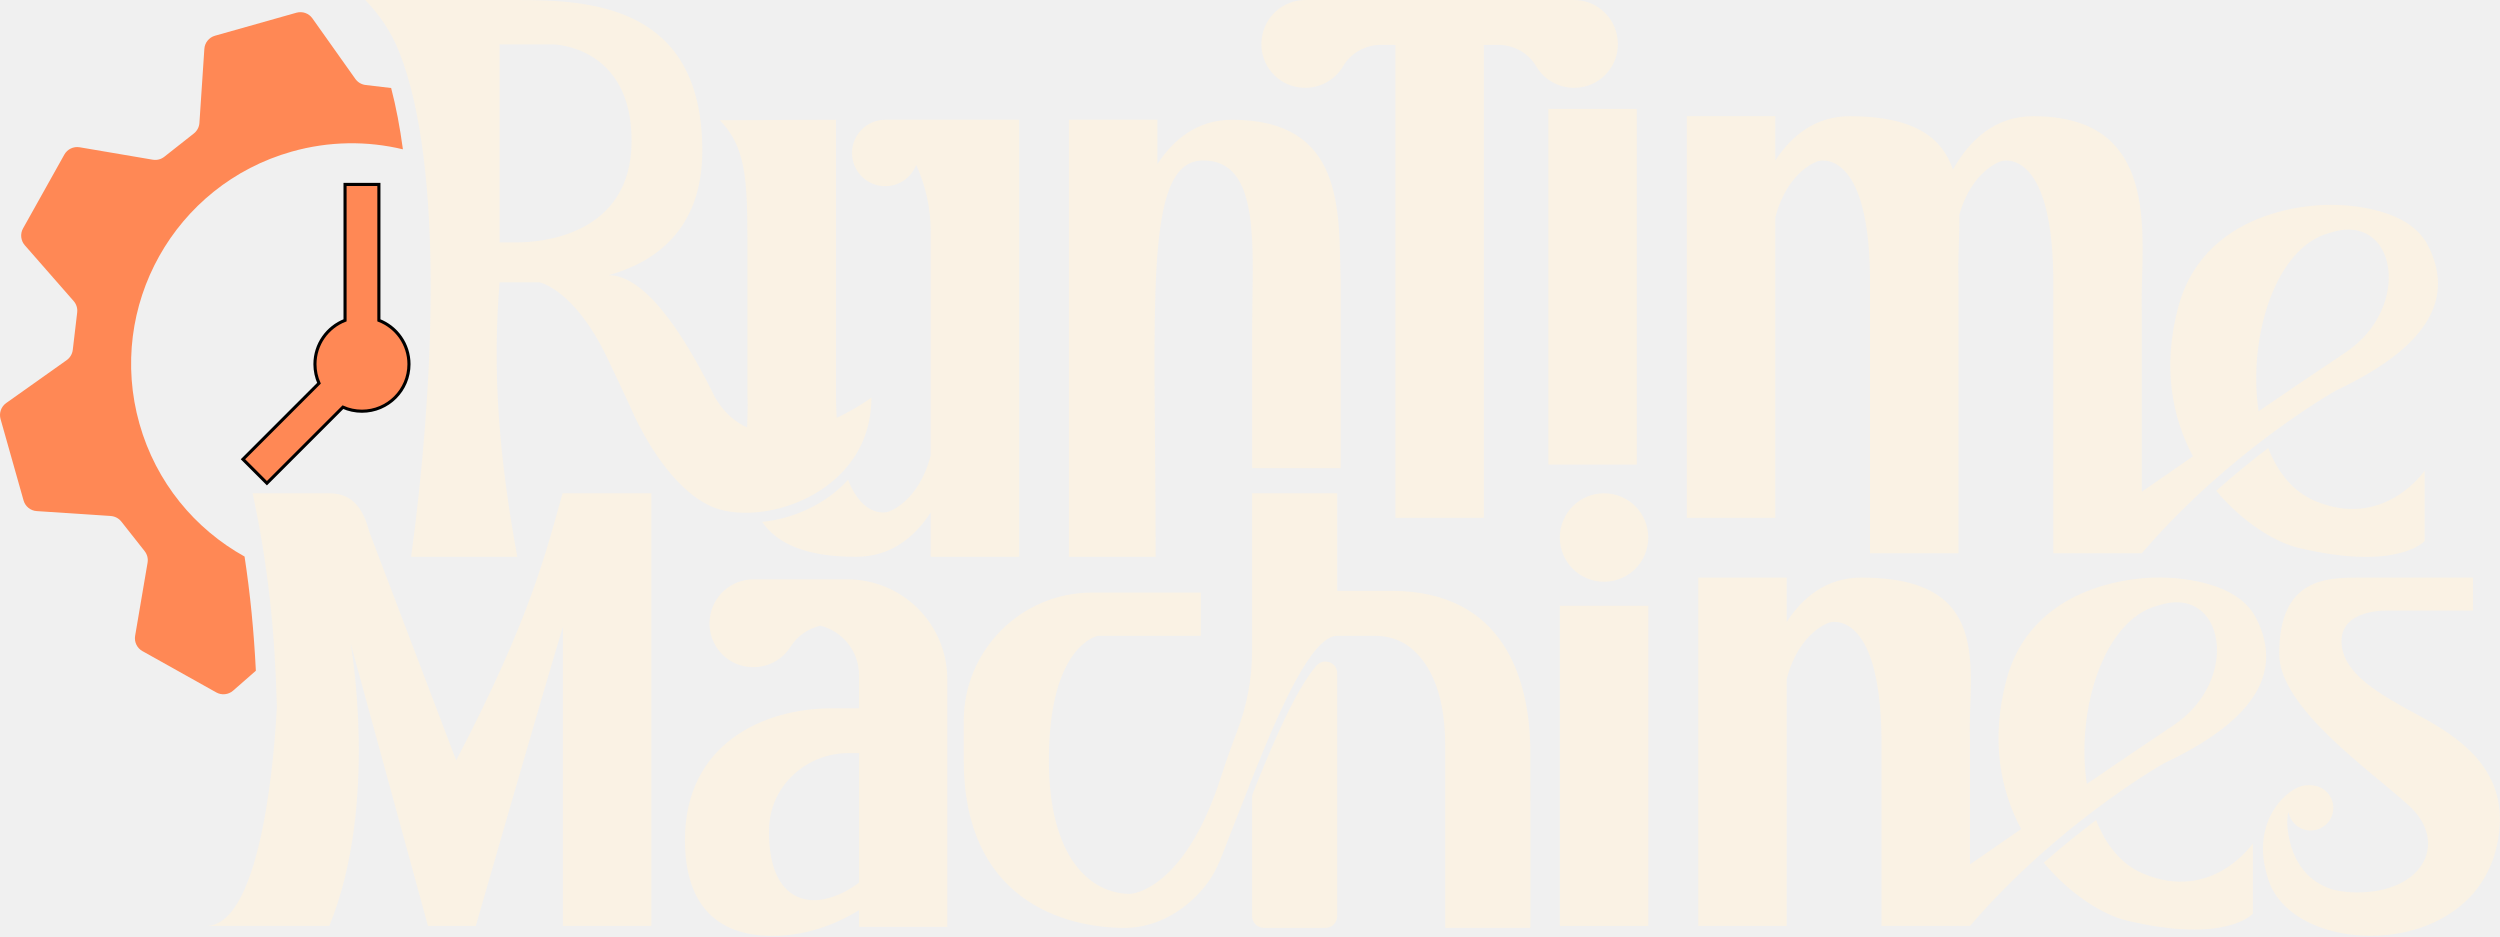
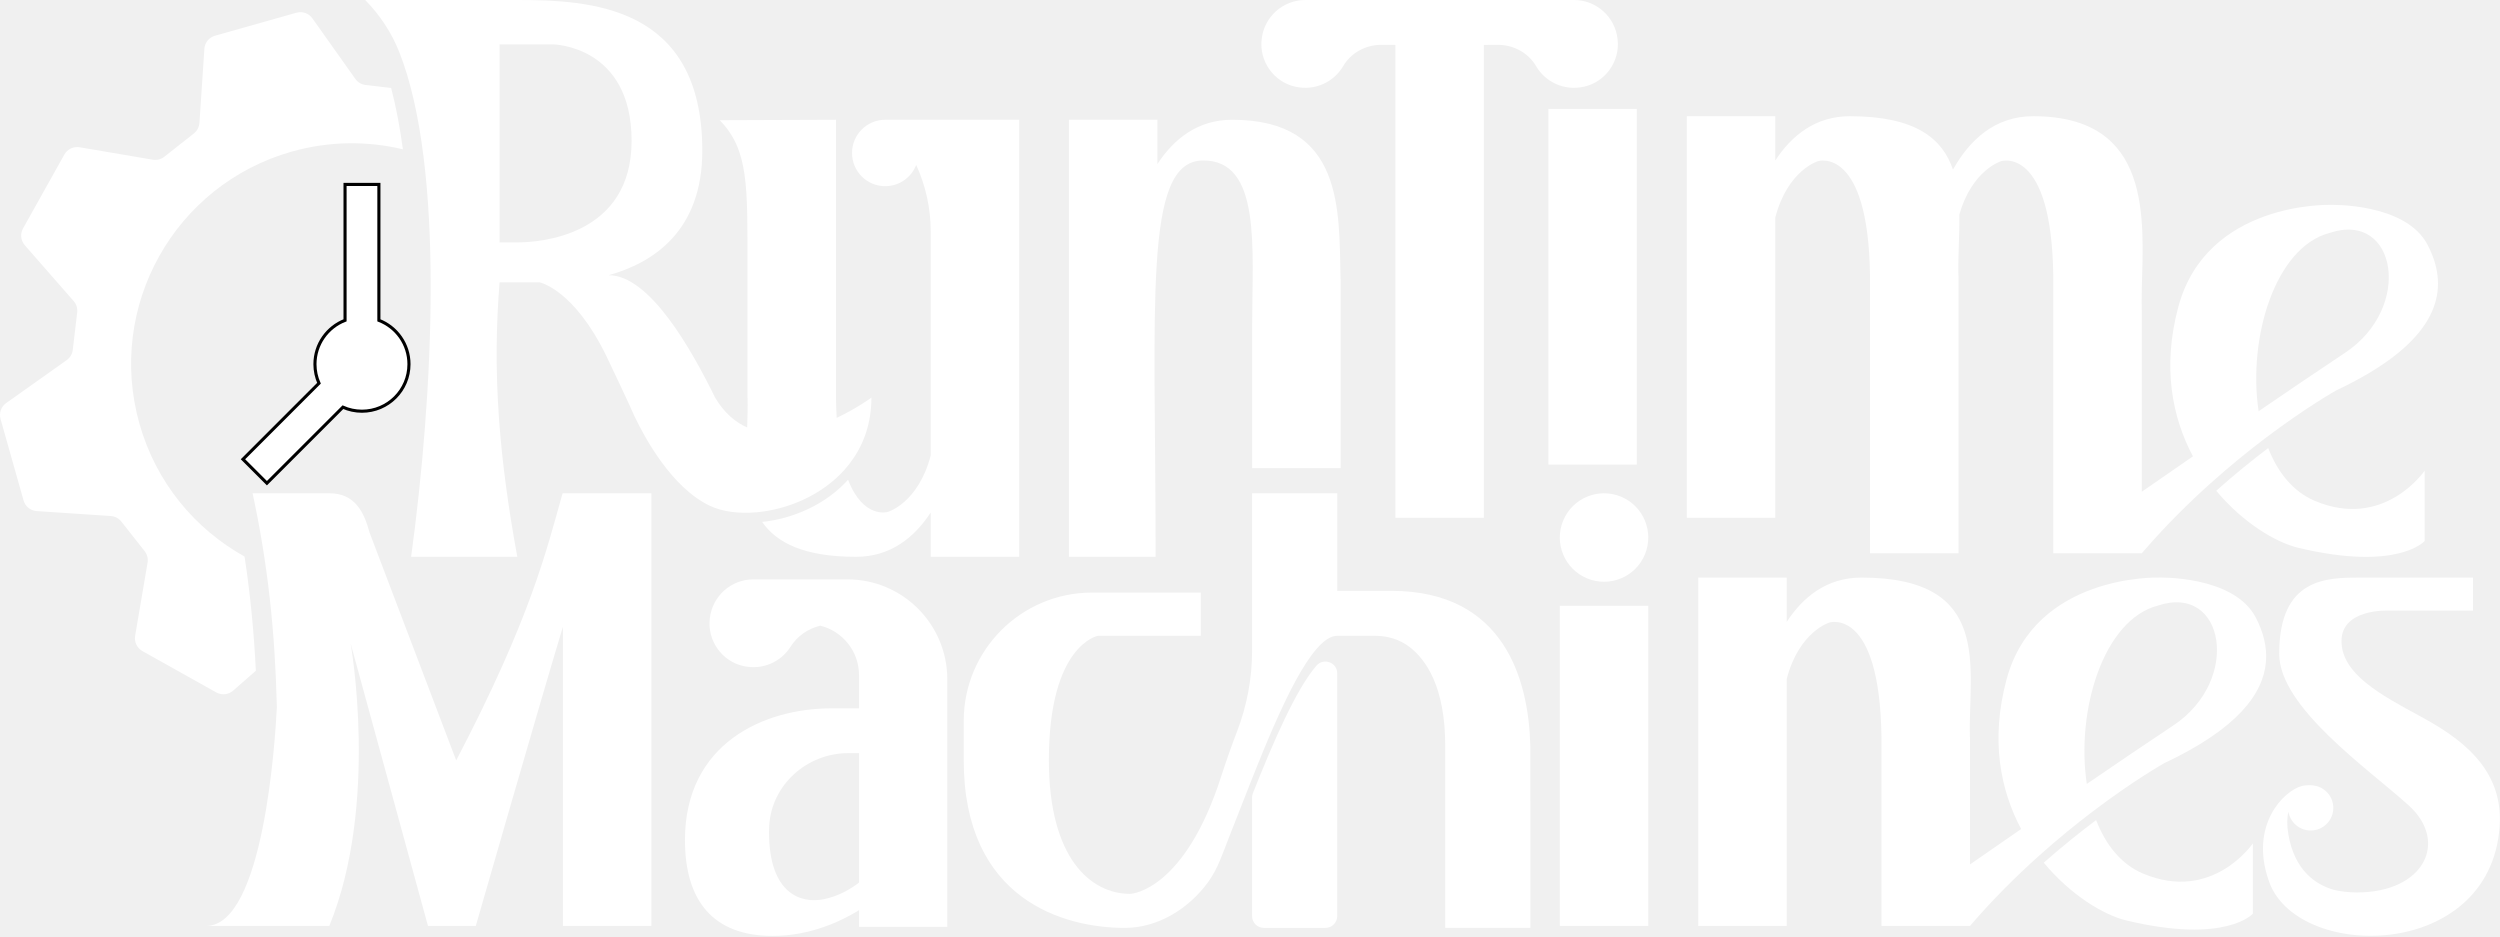
<svg xmlns="http://www.w3.org/2000/svg" width="806" height="302" viewBox="0 0 806 302" fill="none">
-   <g clip-path="url(#clip0_139_539)">
-     <path d="M387.655 51.744C406.809 51.396 403.693 80.218 403.693 104.918C403.693 129.618 403.693 150.927 403.693 150.927H432.23V89.938H432.196C431.647 67.913 433.396 38.611 397.221 38.611C386.032 38.611 378.376 44.906 373.144 52.893V38.611H344.625V179.515H372.573C372.573 97.771 368.502 52.092 387.655 51.744Z" fill="#FAF2E4" />
-     <path d="M527.713 35.123H499.199V149.784H527.713V35.123Z" fill="#FAF2E4" />
-     <path d="M572.344 70.149C576.357 54.786 586.157 51.944 586.157 51.944C586.157 51.944 602.309 46.959 602.893 88.794V178.372H631.429V88.794H631.389C631.235 82.556 631.789 75.735 631.692 69.16C635.854 54.654 645.237 51.944 645.237 51.944C645.237 51.944 661.395 46.959 661.972 88.794V178.372H690.509C690.886 177.931 691.269 177.491 691.652 177.056C698.559 169.132 705.729 162.048 712.625 155.861C718.828 150.298 724.803 145.455 730.178 141.379C743.551 131.259 753.185 125.867 753.185 125.867C783.666 111.504 788.846 96.77 784.821 84.094C784.266 82.345 783.54 80.635 782.676 78.971C775.558 65.243 751.104 66.055 751.104 66.055C751.104 66.055 711.452 64.917 702.299 98.903C697.067 118.331 700.303 134.569 707.004 147.119C697.313 153.809 690.509 158.537 690.509 158.537V93.357C691.058 70.698 694.071 37.467 655.5 37.467C642.973 37.467 634.86 45.352 629.639 54.677C626.255 44.7 617.627 37.467 596.415 37.467C585.231 37.467 577.569 43.762 572.344 51.75V37.467H543.824V166.936H572.344V70.149ZM751.104 75.083C772.665 67.902 778.051 99.132 756.09 113.711C748.011 119.069 737.959 125.884 728.176 132.574C724.637 108.949 733.522 79.629 751.104 75.083ZM690.492 94.043L690.475 100.229C690.429 98.297 690.446 96.221 690.492 94.043Z" fill="#FAF2E4" />
-     <path d="M510.686 27.953C517.639 26.41 522.361 19.703 521.51 12.63C521.51 12.602 521.504 12.573 521.498 12.539C520.698 5.483 514.711 0 507.439 0H420.834C413.561 0 407.575 5.477 406.775 12.533C406.769 12.562 406.763 12.596 406.763 12.624C405.911 19.691 410.634 26.404 417.587 27.948C424.105 29.394 430.091 26.347 433.047 21.309C435.591 16.97 440.36 14.431 445.386 14.454L449.88 14.477V166.936H478.393V14.483L482.887 14.46C487.919 14.437 492.681 16.981 495.226 21.315C498.182 26.358 504.168 29.4 510.686 27.953Z" fill="#FAF2E4" />
-     <path d="M243.918 165.164C253.815 164.283 264.885 159.755 272.317 151.396C276.76 146.416 279.899 140.069 280.728 132.328C280.877 130.99 280.951 129.606 280.951 128.183C280.951 128.183 276.348 131.596 269.75 134.718C269.63 132.677 269.55 130.504 269.516 128.183V38.611L232.043 38.754C241.437 48.388 240.979 60.023 240.979 86.198V128.183H241.014C241.094 131.287 240.991 134.535 240.888 137.822C237.011 136.096 233.461 133.071 230.585 128.245C230.573 128.223 230.562 128.205 230.55 128.183C222.906 112.625 209.475 88.725 196.228 88.725H196.205C210.505 84.769 226.422 74.552 226.422 48.611C226.422 1.521 190.081 0 166.388 0H153.094L132.545 0.006L117.754 0C122.494 4.866 126.25 10.532 128.703 16.73C143.449 53.94 139.749 126.719 132.545 179.521H166.782C163.712 162.877 161.905 148.657 160.962 136.119C159.635 118.463 160.03 104.129 161.065 91.024H173.958C173.958 91.024 185.084 93.202 195.65 115.112C198.481 120.978 200.916 126.313 203.123 130.979C203.123 130.979 203.603 132.173 204.524 134.123C207.783 140.996 216.52 157.222 228.847 163.06C232.86 164.964 238.195 165.673 243.918 165.164ZM166.685 78.154H161.065V14.317H178.383C178.383 14.317 203.626 14.683 203.626 45.392C203.626 76.101 173.998 78.154 166.685 78.154Z" fill="#FAF2E4" />
-     <path d="M285.405 60.023C289.956 60.023 293.838 57.176 295.387 53.168C295.387 53.168 295.387 53.173 295.387 53.179C298.441 59.846 300.064 67.153 300.064 74.626V146.828C296.051 162.197 286.251 165.038 286.251 165.038C286.251 165.038 278.36 167.468 273.415 154.661C266.136 162.785 255.416 167.268 245.719 168.269C250.401 175.038 259.304 179.515 275.993 179.515C287.177 179.515 294.833 173.22 300.064 165.233V179.515H328.584V38.611H285.427C285.427 38.611 285.41 38.611 285.405 38.611C279.493 38.611 274.695 43.402 274.695 49.32C274.695 55.238 279.487 60.029 285.405 60.029V60.023Z" fill="#FAF2E4" />
-     <path d="M181.3 159.309C176.166 177.474 171.146 199.126 147.075 245.153L119.127 171.642C118.27 168.503 117.143 165.353 115.176 162.986C113.204 160.613 110.396 159.029 106.171 159.029H81.437C86.343 181.716 88.687 203.815 89.258 227.937V227.972C89.258 227.972 89.258 227.983 89.258 227.989C88.761 238.212 85.039 298.521 66.445 298.521H96.017H106.165C122.3 259.144 113.032 207.411 113.032 207.411L137.978 298.521H153.393C153.393 298.521 174.199 226.119 181.483 202.065V298.521H210.003V159.029H181.409L181.3 159.309Z" fill="#FAF2E4" />
-     <path d="M424.394 214.638C417.762 222.34 410.495 239.252 403.942 255.696C403.759 256.148 403.668 256.628 403.668 257.114V295.342C403.668 297.446 405.378 299.156 407.482 299.156H427.31C429.414 299.156 431.118 297.446 431.118 295.342V217.097C431.124 213.54 426.716 211.945 424.394 214.638Z" fill="#FAF2E4" />
-     <path d="M448.547 190.487H431.125V159.023H403.669V209.944C403.669 218.818 401.983 227.594 398.804 235.873C397.088 240.327 395.356 245.222 393.618 250.602C381.982 286.571 365.316 288.178 364.338 288.178C351.674 288.178 338.157 276.766 338.157 245.096C338.157 207.794 353.989 204.981 353.989 204.981H387.128V191.047H352.091C329.238 191.047 310.707 209.578 310.707 232.431V245.101C310.707 290.276 343.217 299.156 362.64 299.156C373.429 299.156 383.4 292.843 389.587 284.261C392.76 279.847 394.224 274.993 396.196 270.047C398.724 263.718 401.154 257.349 403.669 251.008C412.594 228.555 422.892 204.987 431.125 204.987H443.384C447.329 204.987 451.222 206.136 454.339 208.509C459.759 212.62 465.94 221.476 465.94 240.459V299.15H493.407C493.407 299.15 493.407 240.459 493.373 240.459C492.847 219.258 485.053 190.487 448.547 190.487Z" fill="#FAF2E4" />
-     <path d="M530.317 178.755C533.331 171.479 529.876 163.138 522.6 160.124C515.324 157.11 506.982 160.565 503.969 167.841C500.955 175.117 504.41 183.459 511.686 186.473C518.962 189.486 527.303 186.031 530.317 178.755Z" fill="#FAF2E4" />
-     <path d="M531.406 195.307H502.887V298.527H531.406V195.307Z" fill="#FAF2E4" />
-     <path d="M273.182 186.788H242.908C235.635 186.788 229.649 192.265 228.848 199.321C228.848 199.355 228.848 199.384 228.837 199.412C227.99 206.485 232.713 213.192 239.66 214.735C246.012 216.148 251.861 213.289 254.892 208.48C257.076 205.01 260.558 202.66 264.463 201.716C271.639 203.489 276.956 209.973 276.956 217.697V228.366H268.094C246.212 228.366 220.832 239.738 220.832 270.819C220.832 290.368 229.872 301.74 249.105 301.74C261.301 301.74 271.273 296.949 276.956 293.438V298.824H305.407V219.012C305.407 201.213 290.981 186.788 273.182 186.788ZM276.956 284.541C274.131 286.714 270.238 288.978 265.481 289.927C258.602 291.282 247.928 288.612 247.928 268.183C247.928 267.554 247.951 266.937 247.985 266.325C248.705 253.003 260.18 242.809 273.502 242.809H276.956V284.541Z" fill="#FAF2E4" />
-     <path d="M690.864 281.614C683.791 278.612 678.834 272.306 675.787 264.393C670.635 268.263 664.895 272.849 658.914 278.126C667.605 288.624 678.297 295.01 685.461 296.737C717.668 304.484 726.319 294.576 726.319 294.576V271.911C726.319 271.911 713.271 291.117 690.864 281.614Z" fill="#FAF2E4" />
-     <path d="M697.797 246.022C721.199 234.998 729.684 223.752 730.541 213.386C730.959 208.383 729.598 203.592 727.282 199.126C720.164 185.398 695.716 186.21 695.716 186.21C695.716 186.21 656.058 185.072 646.91 219.058C641.679 238.492 644.915 254.73 651.616 267.274C641.924 273.964 635.12 278.692 635.12 278.692V237.543H635.08C634.537 215.519 642.805 186.21 600.106 186.21C588.922 186.21 581.261 192.505 576.035 200.493V186.21H547.516V298.527H576.035V218.892C580.049 203.529 589.849 200.687 589.849 200.687C589.849 200.687 606.001 195.701 606.584 237.543V298.527H635.12C642.382 290.07 649.963 282.546 657.242 276.016C663.44 270.453 669.415 265.616 674.789 261.545C688.157 251.414 697.797 246.022 697.797 246.022ZM695.716 195.238C717.271 188.057 722.663 219.292 700.696 233.866C692.617 239.229 682.571 246.045 672.788 252.734C669.243 229.109 678.128 199.784 695.716 195.238Z" fill="#FAF2E4" />
-     <path d="M780.21 230.888C767.54 224.027 754.899 217.24 754.899 206.685C754.899 196.13 769.999 196.862 769.999 196.862H797.294V186.21H761.211C750.107 186.21 734.818 186.21 734.818 210.802C734.818 228.046 763.544 247.875 776.545 259.636C789.547 271.391 781.548 287.726 759.879 287.726C757.168 287.726 754.693 287.417 752.429 286.88C752.417 286.88 752.4 286.88 752.383 286.869C746.802 285.262 739.798 280.854 737.769 269.024C737.26 266.074 737.317 263.644 737.78 261.654C738.346 265.119 741.348 267.755 744.967 267.755C748.992 267.755 752.257 264.496 752.257 260.47C752.257 257.046 749.896 254.175 746.717 253.392C744.462 252.836 742.143 253.392 742.143 253.392C736.139 255.005 725.367 266.045 731.319 283.558C739.57 309.893 802.749 310.311 805.882 266.497C807.232 247.594 792.88 237.749 780.21 230.888Z" fill="#FAF2E4" />
-     <path d="M746.25 161.459C739.246 158.486 734.312 152.265 731.264 144.455C726.118 148.354 720.424 152.957 714.512 158.223C723.157 168.572 733.74 174.872 740.847 176.582C773.054 184.329 781.705 174.421 781.705 174.421V151.75C781.705 151.75 768.663 170.956 746.25 161.459Z" fill="#FAF2E4" />
+   <g clip-path="url(#clip0_139_719)">
+     <path d="M387.655 51.744C406.809 51.396 403.693 80.218 403.693 104.918C403.693 129.618 403.693 150.927 403.693 150.927H432.23V89.938H432.196C431.647 67.913 433.396 38.611 397.221 38.611C386.032 38.611 378.376 44.906 373.144 52.893V38.611H344.625V179.515H372.573C372.573 97.771 368.502 52.092 387.655 51.744Z" fill="white" />
+     <path d="M527.713 35.123H499.199V149.784H527.713V35.123Z" fill="white" />
+     <path d="M572.344 70.149C576.357 54.786 586.157 51.944 586.157 51.944C586.157 51.944 602.309 46.959 602.893 88.794V178.372H631.429V88.794H631.389C631.235 82.556 631.789 75.735 631.692 69.16C635.854 54.654 645.237 51.944 645.237 51.944C645.237 51.944 661.395 46.959 661.972 88.794V178.372H690.509C690.886 177.931 691.269 177.491 691.652 177.057C698.559 169.132 705.729 162.048 712.625 155.861C718.828 150.298 724.803 145.455 730.178 141.379C743.551 131.259 753.185 125.867 753.185 125.867C783.666 111.504 788.846 96.77 784.821 84.094C784.266 82.345 783.54 80.635 782.676 78.971C775.558 65.243 751.104 66.055 751.104 66.055C751.104 66.055 711.452 64.918 702.299 98.903C697.067 118.331 700.303 134.569 707.004 147.119C697.313 153.809 690.509 158.537 690.509 158.537V93.357C691.058 70.698 694.071 37.467 655.5 37.467C642.973 37.467 634.86 45.352 629.639 54.677C626.255 44.7 617.627 37.467 596.415 37.467C585.231 37.467 577.569 43.762 572.344 51.75V37.467H543.824V166.936H572.344V70.149ZM751.104 75.083C772.665 67.902 778.051 99.132 756.09 113.711C748.011 119.069 737.959 125.884 728.176 132.574C724.637 108.949 733.522 79.629 751.104 75.083ZM690.492 94.043L690.475 100.229C690.429 98.297 690.446 96.221 690.492 94.043Z" fill="white" />
+     <path d="M510.686 27.953C517.639 26.41 522.361 19.703 521.51 12.63C521.51 12.602 521.504 12.573 521.498 12.539C520.698 5.483 514.711 0 507.439 0H420.834C413.561 0 407.575 5.477 406.775 12.533C406.769 12.562 406.763 12.596 406.763 12.624C405.911 19.691 410.634 26.404 417.587 27.948C424.105 29.394 430.091 26.347 433.047 21.309C435.591 16.97 440.36 14.431 445.386 14.454L449.88 14.477V166.936H478.393V14.483L482.887 14.46C487.919 14.437 492.681 16.981 495.226 21.315C498.182 26.358 504.168 29.4 510.686 27.953Z" fill="white" />
+     <path d="M243.918 165.164C253.815 164.283 264.885 159.755 272.317 151.396C276.76 146.416 279.899 140.069 280.728 132.328C280.877 130.99 280.951 129.606 280.951 128.183C280.951 128.183 276.348 131.596 269.75 134.718C269.63 132.677 269.55 130.504 269.516 128.183V38.611L232.043 38.754C241.437 48.388 240.979 60.023 240.979 86.198V128.183H241.014C241.094 131.287 240.991 134.535 240.888 137.822C237.011 136.096 233.461 133.071 230.585 128.245C230.573 128.223 230.562 128.205 230.55 128.183C222.906 112.625 209.475 88.725 196.228 88.725H196.205C210.505 84.769 226.422 74.552 226.422 48.611C226.422 1.521 190.081 0 166.388 0H153.094L132.545 0.006L117.754 0C122.494 4.866 126.25 10.532 128.703 16.73C143.449 53.94 139.749 126.719 132.545 179.521H166.782C163.712 162.877 161.905 148.657 160.962 136.119C159.635 118.463 160.03 104.129 161.065 91.024H173.958C173.958 91.024 185.084 93.202 195.65 115.112C198.481 120.978 200.916 126.313 203.123 130.979C203.123 130.979 203.603 132.173 204.524 134.123C207.783 140.996 216.52 157.222 228.847 163.06C232.86 164.964 238.195 165.673 243.918 165.164ZM166.685 78.154H161.065V14.317H178.383C178.383 14.317 203.626 14.683 203.626 45.392C203.626 76.101 173.998 78.154 166.685 78.154Z" fill="white" />
+     <path d="M285.405 60.023C289.956 60.023 293.838 57.176 295.387 53.168C295.387 53.168 295.387 53.174 295.387 53.179C298.441 59.846 300.064 67.153 300.064 74.626V146.828C296.051 162.197 286.251 165.038 286.251 165.038C286.251 165.038 278.36 167.468 273.415 154.661C266.136 162.785 255.416 167.268 245.719 168.269C250.401 175.038 259.304 179.515 275.993 179.515C287.177 179.515 294.833 173.22 300.064 165.233V179.515H328.584V38.611H285.427C285.427 38.611 285.41 38.611 285.405 38.611C279.493 38.611 274.695 43.402 274.695 49.32C274.695 55.238 279.487 60.029 285.405 60.029V60.023Z" fill="white" />
+     <path d="M181.3 159.309C176.166 177.474 171.146 199.126 147.075 245.153L119.127 171.642C118.27 168.503 117.143 165.353 115.176 162.986C113.204 160.613 110.396 159.029 106.171 159.029H81.437C86.343 181.716 88.687 203.815 89.258 227.937V227.972C89.258 227.972 89.258 227.983 89.258 227.989C88.761 238.212 85.039 298.521 66.445 298.521H96.017H106.165C122.3 259.144 113.032 207.411 113.032 207.411L137.978 298.521H153.393C153.393 298.521 174.199 226.119 181.483 202.065V298.521H210.003V159.029H181.409L181.3 159.309Z" fill="white" />
+     <path d="M424.394 214.638C417.762 222.34 410.495 239.253 403.942 255.696C403.759 256.148 403.668 256.628 403.668 257.114V295.342C403.668 297.446 405.378 299.156 407.482 299.156H427.31C429.414 299.156 431.118 297.446 431.118 295.342V217.097C431.124 213.541 426.716 211.945 424.394 214.638Z" fill="white" />
+     <path d="M448.547 190.487H431.125V159.023H403.669V209.944C403.669 218.818 401.983 227.594 398.804 235.873C397.088 240.327 395.356 245.222 393.618 250.602C381.982 286.571 365.316 288.178 364.338 288.178C351.674 288.178 338.157 276.766 338.157 245.096C338.157 207.794 353.989 204.981 353.989 204.981H387.128V191.047H352.091C329.238 191.047 310.707 209.578 310.707 232.431V245.101C310.707 290.276 343.217 299.156 362.64 299.156C373.429 299.156 383.4 292.843 389.587 284.261C392.76 279.847 394.224 274.993 396.196 270.047C398.724 263.718 401.154 257.349 403.669 251.008C412.594 228.555 422.892 204.987 431.125 204.987H443.384C447.329 204.987 451.222 206.136 454.339 208.509C459.759 212.62 465.94 221.476 465.94 240.459V299.15H493.407C493.407 299.15 493.407 240.459 493.373 240.459C492.847 219.258 485.053 190.487 448.547 190.487Z" fill="white" />
+     <path d="M530.317 178.755C533.331 171.479 529.876 163.138 522.6 160.124C515.324 157.11 506.982 160.566 503.969 167.841C500.955 175.117 504.41 183.459 511.686 186.473C518.962 189.486 527.303 186.031 530.317 178.755Z" fill="white" />
+     <path d="M531.406 195.307H502.887V298.527H531.406V195.307Z" fill="white" />
+     <path d="M273.182 186.788H242.908C235.635 186.788 229.649 192.265 228.848 199.321C228.848 199.355 228.848 199.384 228.837 199.412C227.99 206.485 232.713 213.192 239.66 214.735C246.012 216.148 251.861 213.289 254.892 208.48C257.076 205.01 260.558 202.66 264.463 201.716C271.639 203.489 276.956 209.973 276.956 217.697V228.366H268.094C246.212 228.366 220.832 239.738 220.832 270.819C220.832 290.368 229.872 301.74 249.105 301.74C261.301 301.74 271.273 296.949 276.956 293.438V298.824H305.407V219.012C305.407 201.213 290.981 186.788 273.182 186.788ZM276.956 284.541C274.131 286.714 270.238 288.978 265.481 289.927C258.602 291.282 247.928 288.612 247.928 268.183C247.928 267.554 247.951 266.937 247.985 266.325C248.705 253.003 260.18 242.809 273.502 242.809H276.956V284.541Z" fill="white" />
+     <path d="M690.864 281.614C683.791 278.612 678.834 272.306 675.787 264.393C670.635 268.263 664.895 272.849 658.914 278.126C667.605 288.624 678.297 295.01 685.461 296.737C717.668 304.484 726.319 294.576 726.319 294.576V271.911C726.319 271.911 713.271 291.117 690.864 281.614Z" fill="white" />
+     <path d="M697.797 246.022C721.199 234.999 729.684 223.752 730.541 213.386C730.959 208.383 729.598 203.592 727.282 199.126C720.164 185.398 695.716 186.21 695.716 186.21C695.716 186.21 656.058 185.073 646.91 219.058C641.679 238.492 644.915 254.73 651.616 267.274C641.924 273.964 635.12 278.692 635.12 278.692V237.543H635.08C634.537 215.519 642.805 186.21 600.106 186.21C588.922 186.21 581.261 192.505 576.035 200.493V186.21H547.516V298.527H576.035V218.892C580.049 203.529 589.849 200.687 589.849 200.687C589.849 200.687 606.001 195.702 606.584 237.543V298.527H635.12C642.382 290.07 649.963 282.546 657.242 276.017C663.44 270.453 669.415 265.616 674.789 261.545C688.157 251.414 697.797 246.022 697.797 246.022ZM695.716 195.238C717.271 188.057 722.663 219.292 700.696 233.866C692.617 239.23 682.571 246.045 672.788 252.735C669.243 229.109 678.128 199.784 695.716 195.238Z" fill="white" />
+     <path d="M780.21 230.888C767.54 224.027 754.899 217.24 754.899 206.685C754.899 196.13 769.999 196.862 769.999 196.862H797.294V186.21H761.211C750.107 186.21 734.818 186.21 734.818 210.802C734.818 228.046 763.544 247.875 776.545 259.636C789.547 271.391 781.548 287.726 759.879 287.726C757.168 287.726 754.693 287.417 752.429 286.88C752.417 286.88 752.4 286.88 752.383 286.869C746.802 285.262 739.798 280.854 737.769 269.024C737.26 266.074 737.317 263.644 737.78 261.654C738.346 265.119 741.348 267.755 744.967 267.755C748.992 267.755 752.257 264.496 752.257 260.47C752.257 257.046 749.896 254.175 746.717 253.392C744.462 252.836 742.143 253.392 742.143 253.392C736.139 255.004 725.367 266.045 731.319 283.558C739.57 309.893 802.749 310.311 805.882 266.497C807.232 247.594 792.88 237.749 780.21 230.888Z" fill="white" />
+     <path d="M746.25 161.459C739.246 158.486 734.312 152.265 731.264 144.455C726.118 148.354 720.424 152.957 714.512 158.223C723.157 168.572 733.74 174.872 740.847 176.582C773.054 184.329 781.705 174.421 781.705 174.421V151.75C781.705 151.75 768.663 170.956 746.25 161.459Z" fill="white" />
  </g>
-   <path d="M126.108 28.376L117.875 27.404C116.537 27.244 115.342 26.535 114.564 25.443L100.716 5.918C99.561 4.282 97.503 3.556 95.57 4.099L69.321 11.515C67.394 12.058 66.016 13.756 65.885 15.752L64.295 39.623C64.204 40.961 63.558 42.19 62.505 43.025L52.969 50.543C51.922 51.372 50.567 51.715 49.246 51.487L25.667 47.479C23.695 47.147 21.722 48.09 20.744 49.834L7.428 73.642C6.45 75.386 6.679 77.559 7.994 79.068L23.746 97.062C24.632 98.068 25.044 99.4 24.884 100.738L23.46 112.808C23.3 114.14 22.585 115.335 21.499 116.107L1.991 129.944C0.361 131.104 -0.365 133.163 0.178 135.095L7.594 161.339C8.137 163.271 9.835 164.644 11.831 164.775L35.713 166.365C37.045 166.456 38.28 167.102 39.115 168.154L46.628 177.685C47.457 178.737 47.806 180.087 47.577 181.408L43.563 204.993C43.231 206.971 44.175 208.938 45.919 209.915L69.727 223.237C71.471 224.209 73.643 223.986 75.153 222.666L82.489 216.245C81.865 203.649 80.687 191.511 78.846 179.429C62.883 170.561 50.316 155.581 44.958 136.616C34.289 98.834 56.262 59.554 94.044 48.88C106.171 45.455 118.458 45.392 129.899 48.142C128.938 41.069 127.692 34.431 126.108 28.376Z" fill="#FF8855" />
-   <path d="M122.152 103.271L122.157 59.463H111.242V103.271C105.571 105.461 101.54 110.967 101.54 117.416C101.54 119.6 102.009 121.682 102.838 123.557L78.332 148.063L86.051 155.781L110.556 131.276C112.432 132.111 114.513 132.574 116.697 132.574C125.068 132.574 131.854 125.787 131.854 117.416C131.854 110.967 127.829 105.467 122.152 103.271Z" fill="#FF8855" />
+   <path d="M126.108 28.376L117.875 27.404C116.537 27.244 115.342 26.535 114.564 25.443L100.716 5.918C99.561 4.282 97.503 3.556 95.57 4.099L69.321 11.515C67.394 12.058 66.016 13.756 65.885 15.752L64.295 39.623C64.204 40.961 63.558 42.19 62.505 43.025L52.969 50.543C51.922 51.372 50.567 51.715 49.246 51.487L25.667 47.479C23.695 47.147 21.722 48.09 20.744 49.834L7.428 73.642C6.45 75.386 6.679 77.559 7.994 79.068L23.746 97.062C24.632 98.068 25.044 99.4 24.884 100.738L23.46 112.808C23.3 114.14 22.585 115.335 21.499 116.107L1.991 129.944C0.361 131.104 -0.365 133.163 0.178 135.095L7.594 161.339C8.137 163.271 9.835 164.644 11.831 164.775L35.713 166.365C37.045 166.456 38.28 167.102 39.115 168.154L46.628 177.685C47.457 178.737 47.806 180.087 47.577 181.408L43.563 204.993C43.231 206.971 44.175 208.938 45.919 209.915L69.727 223.237C71.471 224.209 73.643 223.986 75.153 222.666L82.489 216.245C81.865 203.649 80.687 191.511 78.846 179.429C62.883 170.561 50.316 155.581 44.958 136.616C34.289 98.834 56.262 59.554 94.044 48.88C106.171 45.455 118.458 45.392 129.899 48.142C128.938 41.069 127.692 34.431 126.108 28.376Z" fill="white" />
+   <path d="M122.152 103.271L122.157 59.463H111.242V103.271C105.571 105.461 101.54 110.967 101.54 117.416C101.54 119.6 102.009 121.682 102.838 123.557L78.332 148.063L86.051 155.781L110.556 131.276C112.432 132.111 114.513 132.574 116.697 132.574C125.068 132.574 131.854 125.787 131.854 117.416C131.854 110.967 127.829 105.467 122.152 103.271Z" fill="white" />
  <path d="M122.152 103.271L122.157 59.463H111.242V103.271C105.571 105.461 101.54 110.967 101.54 117.416C101.54 119.6 102.009 121.682 102.838 123.557L78.332 148.063L86.051 155.781L110.556 131.276C112.432 132.111 114.513 132.574 116.697 132.574C125.068 132.574 131.854 125.787 131.854 117.416C131.854 110.967 127.829 105.467 122.152 103.271Z" stroke="black" />
  <defs>
-     <clipPath id="clip0_139_539">
+     <clipPath id="clip0_139_719">
      <rect width="805.974" height="301.74" fill="white" />
    </clipPath>
  </defs>
</svg>
